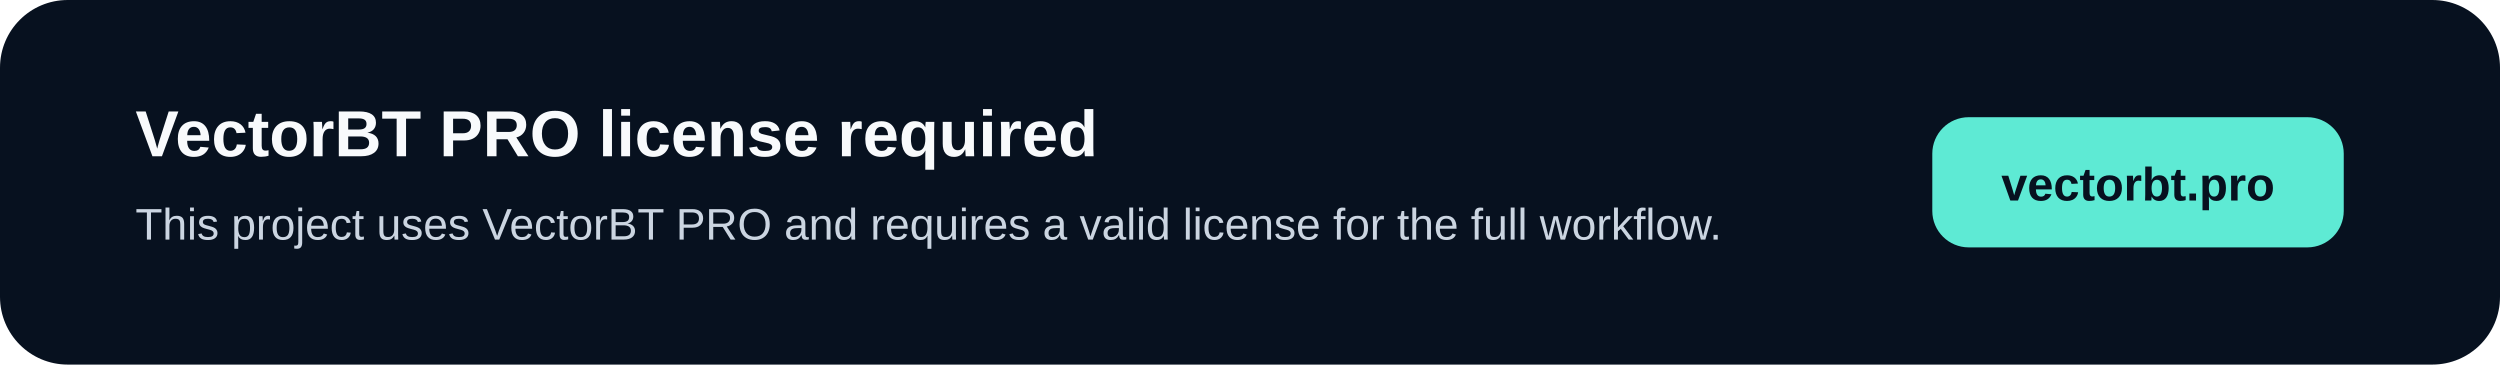
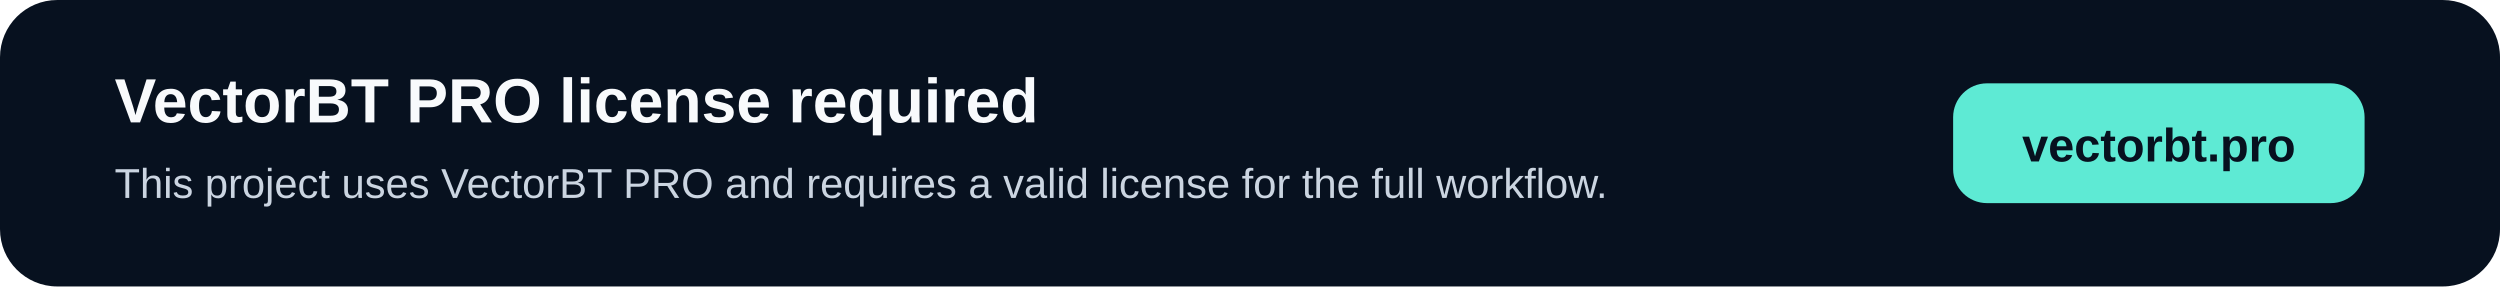
- <svg xmlns="http://www.w3.org/2000/svg" width="960" height="140" viewBox="0 0 960 140" role="img" aria-labelledby="title desc">
-   <rect width="960" height="140" rx="26" fill="#07111f" />
-   <text x="52" y="60" fill="#f8fafc" font-family="Arial, Helvetica, sans-serif" font-size="25" font-weight="700">VectorBT PRO license required</text>
-   <text x="52" y="92" fill="#cbd5e1" font-family="Arial, Helvetica, sans-serif" font-size="17">This project uses VectorBT PRO and requires a valid license for the full workflow.</text>
+ <svg xmlns="http://www.w3.org/2000/svg" width="960" height="110" viewBox="0 0 960 110" role="img" aria-labelledby="title desc">
+   <rect width="960" height="110" rx="22" fill="#07111f" />
+   <text x="44" y="47" fill="#f8fafc" font-family="Arial, Helvetica, sans-serif" font-size="24" font-weight="700">VectorBT PRO license required</text>
+   <text x="44" y="76" fill="#cbd5e1" font-family="Arial, Helvetica, sans-serif" font-size="16">This project uses VectorBT PRO and requires a valid license for the full workflow.</text>
  <a href="https://vectorbt.pro/" target="_blank">
-     <rect x="742" y="45" width="158" height="50" rx="14" fill="#5eead4" />
-     <text x="821" y="77" text-anchor="middle" fill="#07111f" font-family="Arial, Helvetica, sans-serif" font-size="18" font-weight="700">vectorbt.pro</text>
+     <rect x="750" y="32" width="158" height="46" rx="13" fill="#5eead4" />
+     <text x="829" y="62" text-anchor="middle" fill="#07111f" font-family="Arial, Helvetica, sans-serif" font-size="18" font-weight="700">vectorbt.pro</text>
  </a>
</svg>
